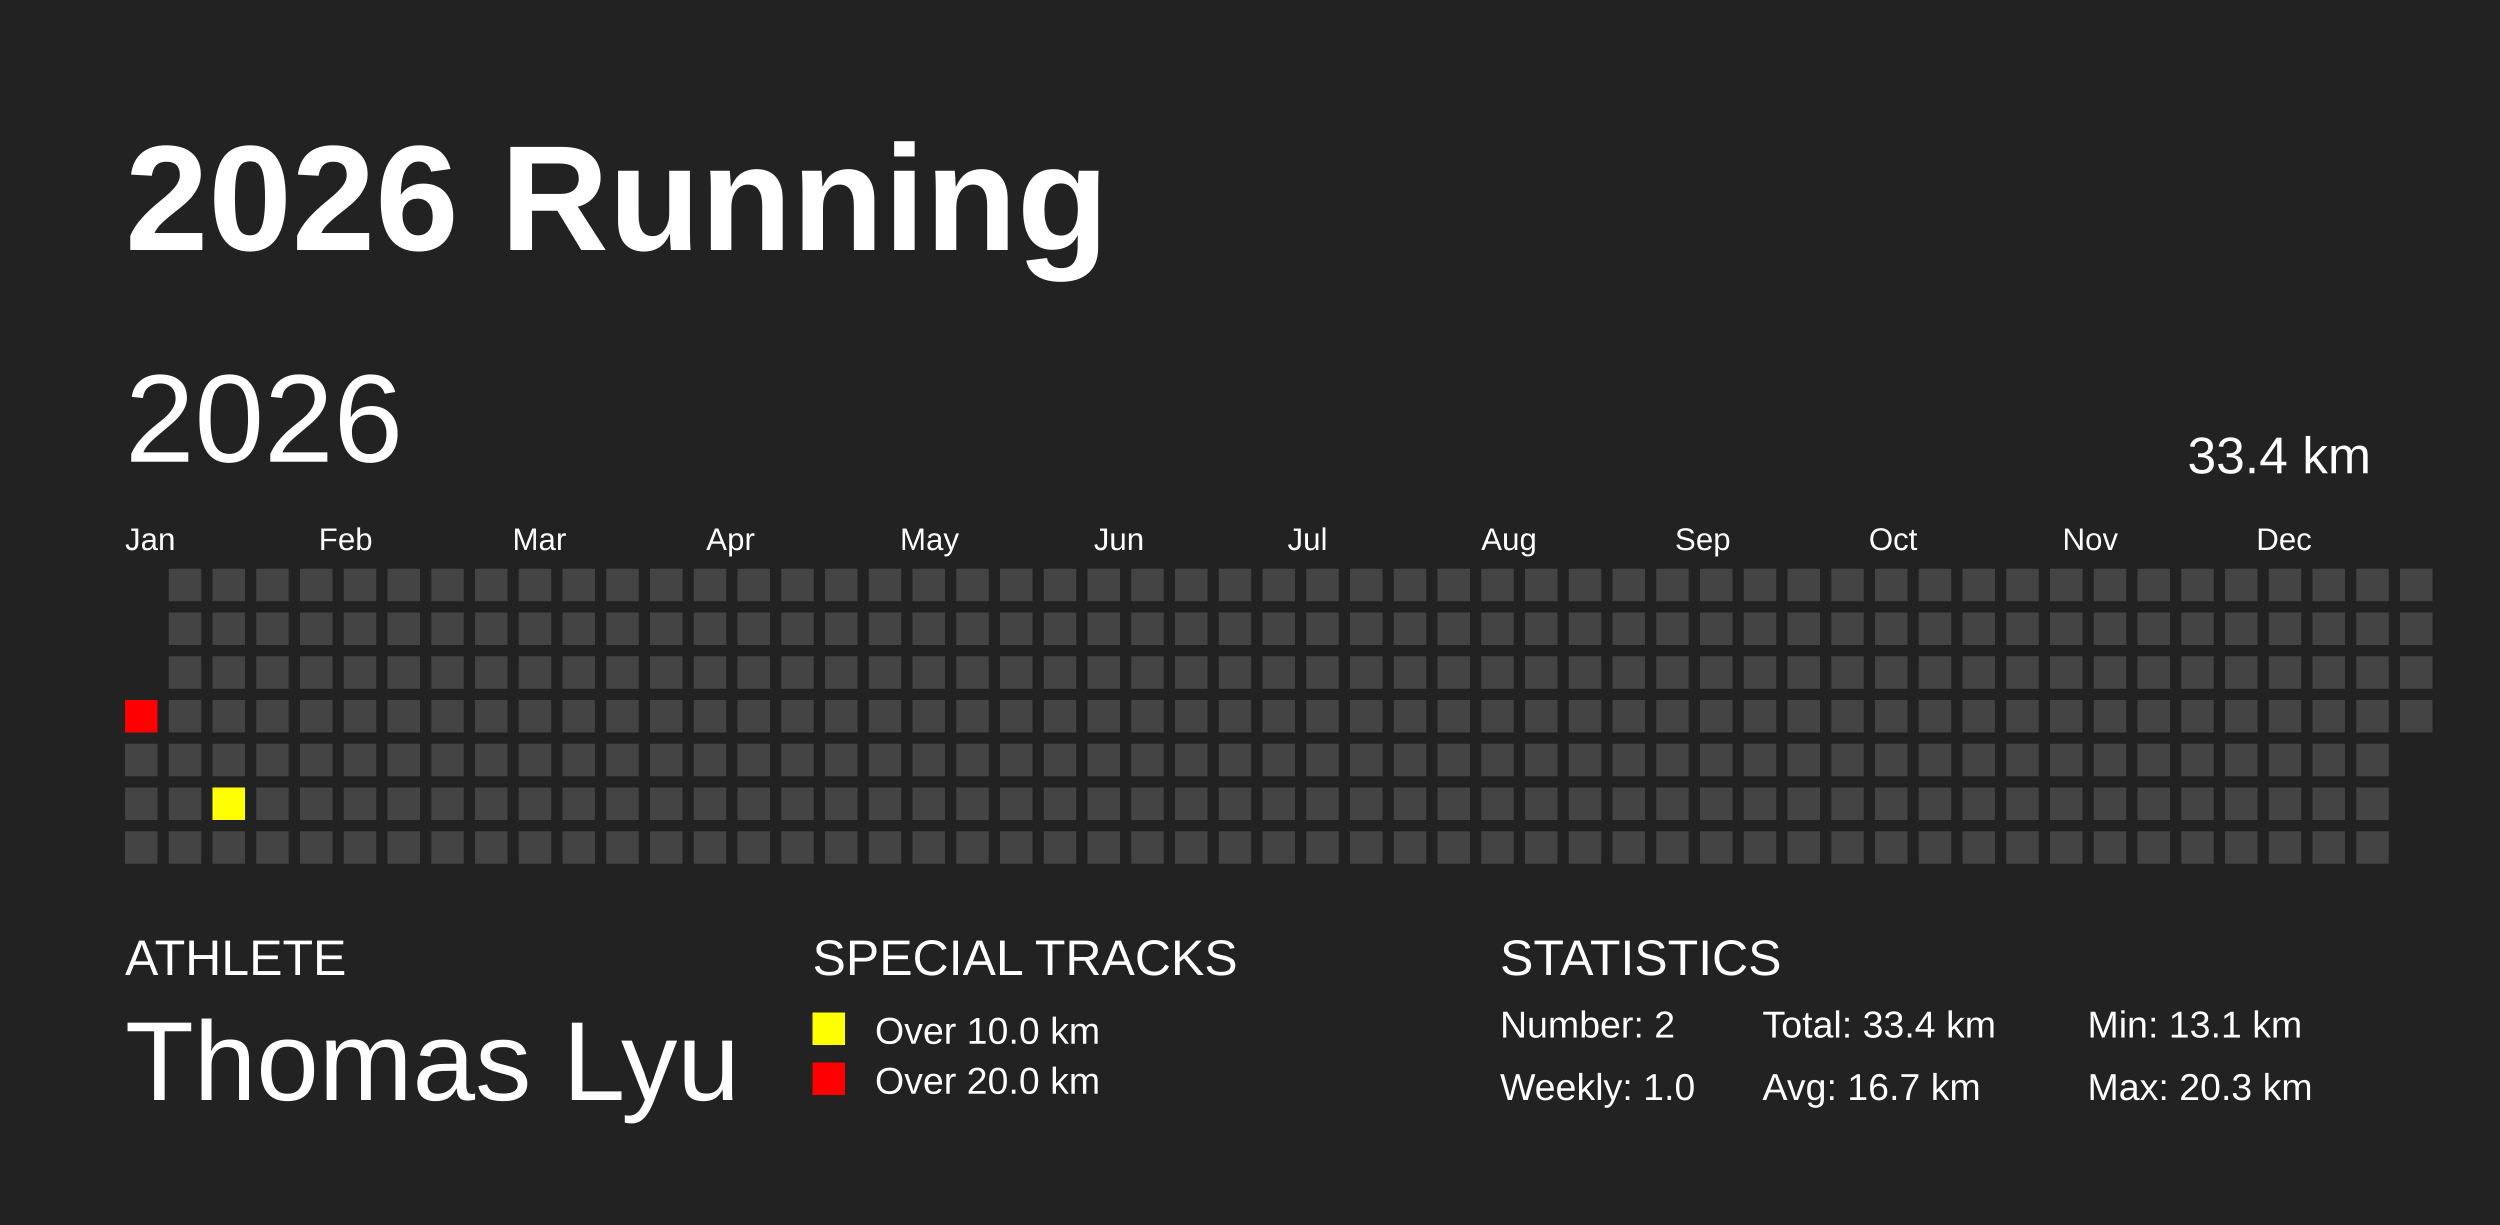
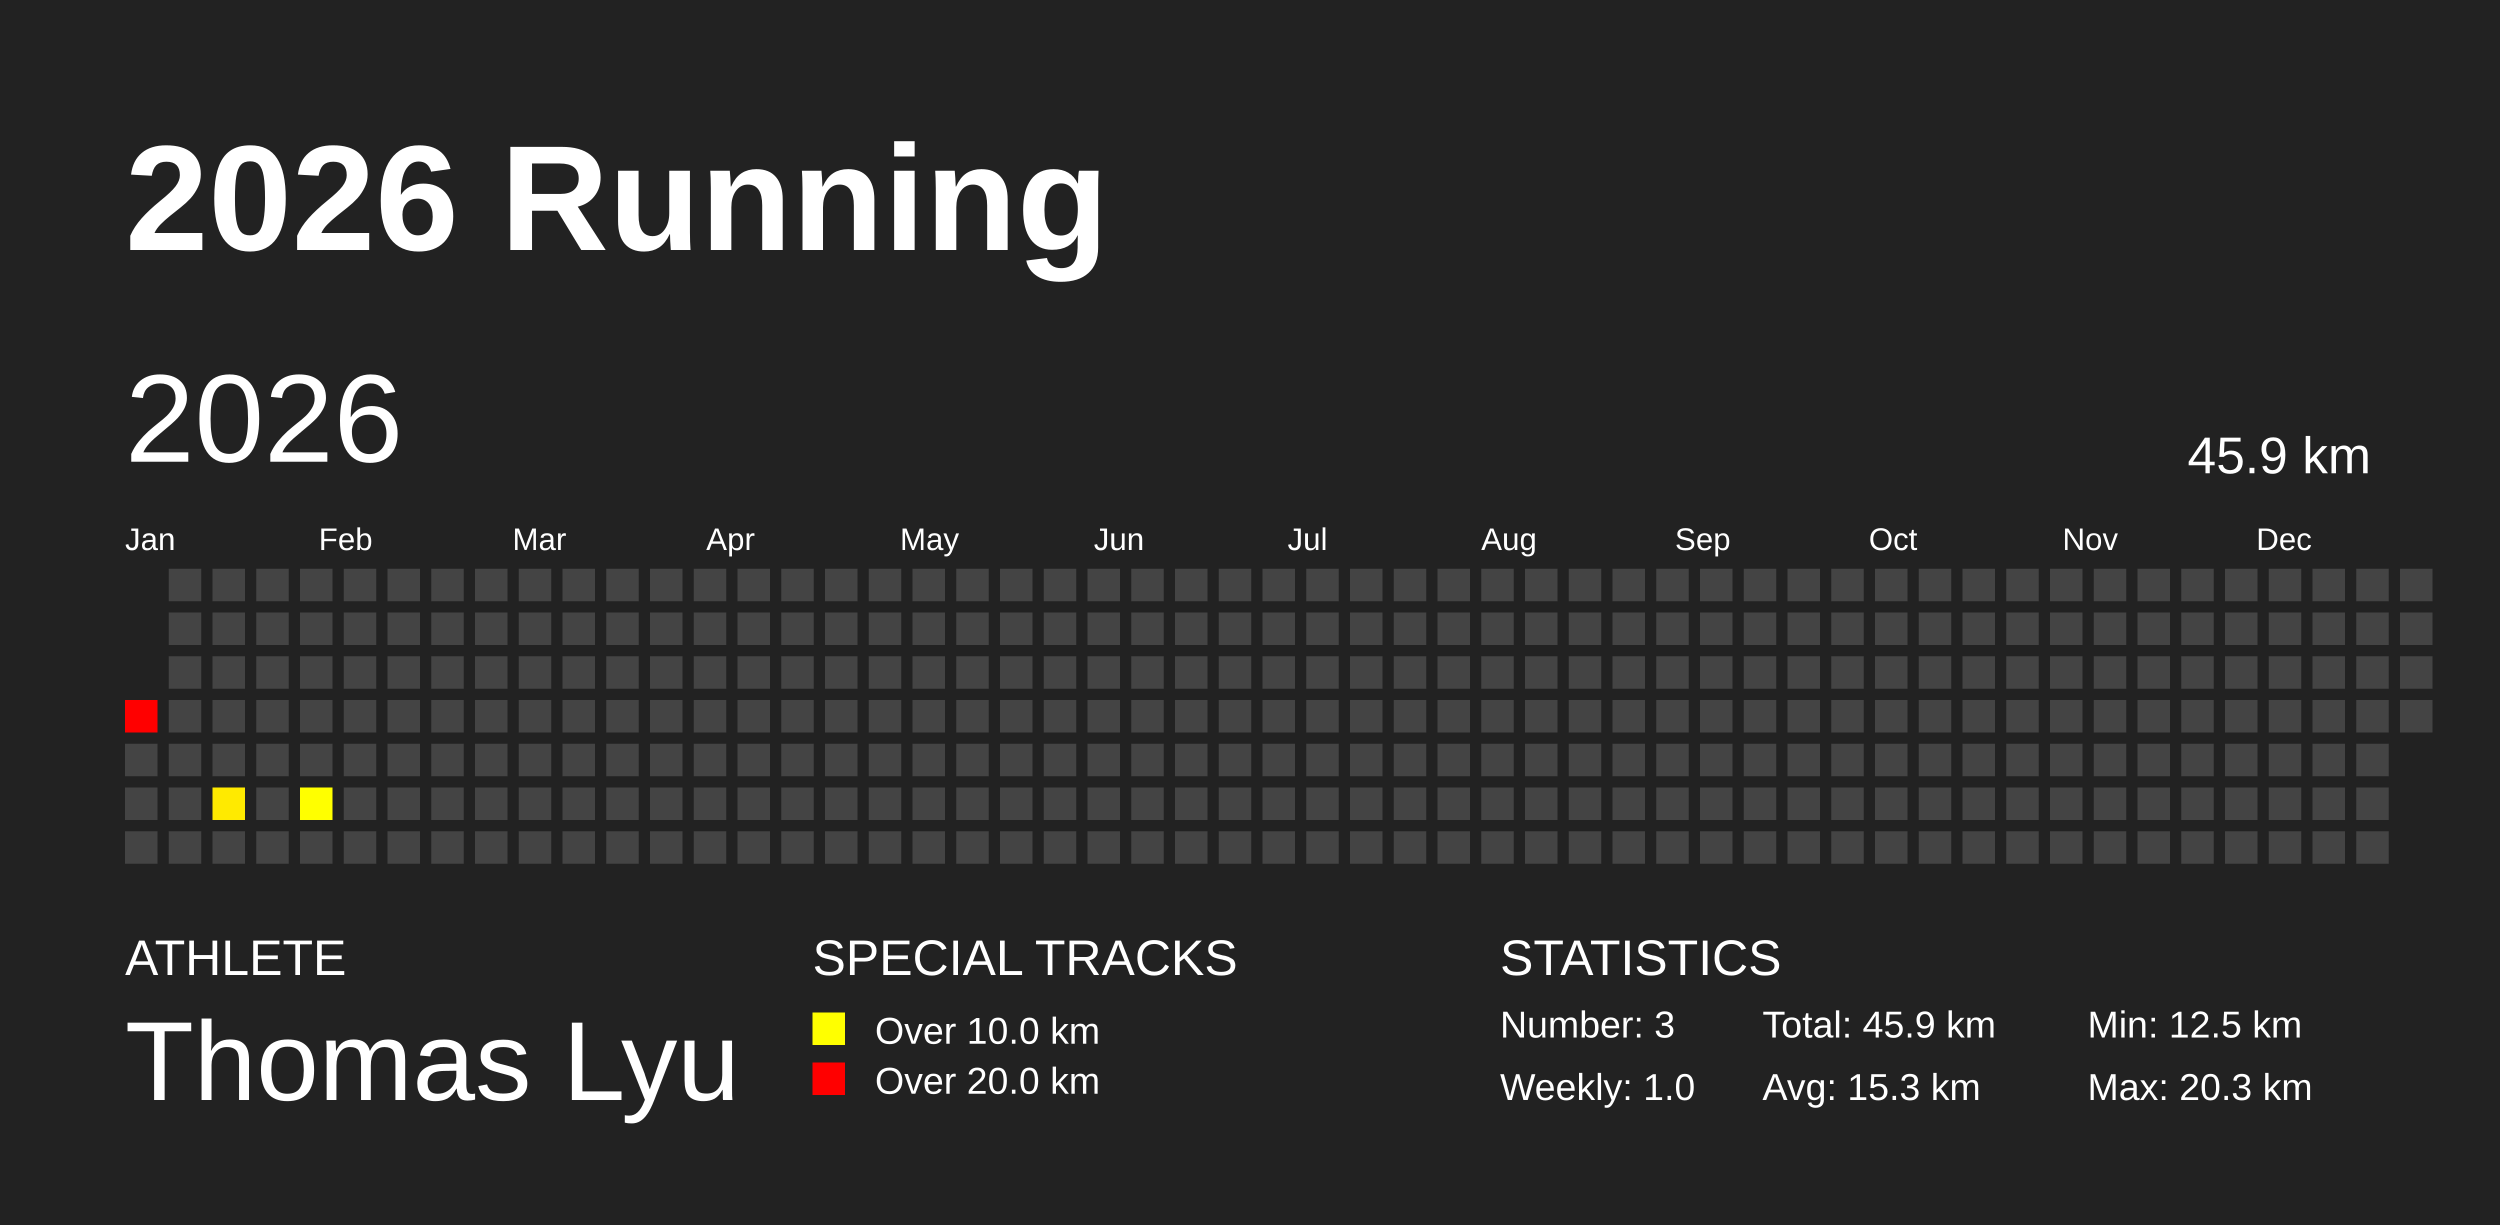
<svg xmlns="http://www.w3.org/2000/svg" baseProfile="full" height="98mm" version="1.1" viewBox="0,0,200,98" width="200mm">
  <defs />
  <rect fill="#222222" height="98" width="200" x="0" y="0" />
  <text fill="#FFFFFF" style="font-size:12px; font-family:Arial; font-weight:bold;" x="10" y="20">2026 Running</text>
  <text fill="#FFFFFF" style="font-size:4px; font-family:Arial" x="10" y="78">ATHLETE</text>
  <text fill="#FFFFFF" style="font-size:9px; font-family:Arial" x="10" y="88">Thomas Lyu</text>
  <text fill="#FFFFFF" style="font-size:4px; font-family:Arial" x="65" y="78">SPECIAL TRACKS</text>
  <rect fill="yellow" height="2.6" width="2.6" x="65" y="81" />
  <text fill="#FFFFFF" style="font-size:3px; font-family:Arial" x="70" y="83.5">Over 10.0 km</text>
  <rect fill="red" height="2.6" width="2.6" x="65" y="85" />
  <text fill="#FFFFFF" style="font-size:3px; font-family:Arial" x="70" y="87.5">Over 20.0 km</text>
  <text fill="#FFFFFF" style="font-size:4px; font-family:Arial" x="120" y="78">STATISTICS</text>
-   <text fill="#FFFFFF" style="font-size:3px; font-family:Arial" x="120" y="83">Number: 2</text>
+   <text fill="#FFFFFF" style="font-size:3px; font-family:Arial" x="120" y="83">Number: 3</text>
  <text fill="#FFFFFF" style="font-size:3px; font-family:Arial" x="120" y="88">Weekly: 1.0</text>
-   <text fill="#FFFFFF" style="font-size:3px; font-family:Arial" x="141" y="83">Total: 33.4 km</text>
-   <text fill="#FFFFFF" style="font-size:3px; font-family:Arial" x="141" y="88">Avg: 16.7 km</text>
-   <text fill="#FFFFFF" style="font-size:3px; font-family:Arial" x="167" y="83">Min: 13.1 km</text>
+   <text fill="#FFFFFF" style="font-size:3px; font-family:Arial" x="141" y="83">Total: 45.9 km</text>
+   <text fill="#FFFFFF" style="font-size:3px; font-family:Arial" x="141" y="88">Avg: 15.3 km</text>
+   <text fill="#FFFFFF" style="font-size:3px; font-family:Arial" x="167" y="83">Min: 12.5 km</text>
  <text fill="#FFFFFF" style="font-size:3px; font-family:Arial" x="167" y="88">Max: 20.3 km</text>
  <text dominant-baseline="hanging" fill="#FFFFFF" style="font-size:10.0px; font-family:Arial;" x="10" y="30">2026</text>
-   <text dominant-baseline="hanging" fill="#FFFFFF" style="font-size:4.125px; font-family:Arial;" x="175" y="35">33.4 km</text>
+   <text dominant-baseline="hanging" fill="#FFFFFF" style="font-size:4.125px; font-family:Arial;" x="175" y="35">45.9 km</text>
  <text fill="#FFFFFF" style="font-size:2.5px; font-family:Arial" x="10.0" y="44">Jan</text>
  <text fill="#FFFFFF" style="font-size:2.5px; font-family:Arial" x="25.5" y="44">Feb</text>
  <text fill="#FFFFFF" style="font-size:2.5px; font-family:Arial" x="41.0" y="44">Mar</text>
  <text fill="#FFFFFF" style="font-size:2.5px; font-family:Arial" x="56.5" y="44">Apr</text>
  <text fill="#FFFFFF" style="font-size:2.5px; font-family:Arial" x="72.0" y="44">May</text>
  <text fill="#FFFFFF" style="font-size:2.5px; font-family:Arial" x="87.5" y="44">Jun</text>
  <text fill="#FFFFFF" style="font-size:2.5px; font-family:Arial" x="103.0" y="44">Jul</text>
  <text fill="#FFFFFF" style="font-size:2.5px; font-family:Arial" x="118.5" y="44">Aug</text>
  <text fill="#FFFFFF" style="font-size:2.5px; font-family:Arial" x="134.0" y="44">Sep</text>
  <text fill="#FFFFFF" style="font-size:2.5px; font-family:Arial" x="149.5" y="44">Oct</text>
  <text fill="#FFFFFF" style="font-size:2.5px; font-family:Arial" x="165.0" y="44">Nov</text>
  <text fill="#FFFFFF" style="font-size:2.5px; font-family:Arial" x="180.5" y="44">Dec</text>
  <rect fill="red" height="2.6" width="2.6" x="10.0" y="56.0" />
  <rect fill="#444444" height="2.6" width="2.6" x="10.0" y="59.5" />
  <rect fill="#444444" height="2.6" width="2.6" x="10.0" y="63.0" />
  <rect fill="#444444" height="2.6" width="2.6" x="10.0" y="66.5" />
  <rect fill="#444444" height="2.6" width="2.6" x="13.5" y="45.5" />
  <rect fill="#444444" height="2.6" width="2.6" x="13.5" y="49.0" />
  <rect fill="#444444" height="2.6" width="2.6" x="13.5" y="52.5" />
  <rect fill="#444444" height="2.6" width="2.6" x="13.5" y="56.0" />
  <rect fill="#444444" height="2.6" width="2.6" x="13.5" y="59.5" />
  <rect fill="#444444" height="2.6" width="2.6" x="13.5" y="63.0" />
  <rect fill="#444444" height="2.6" width="2.6" x="13.5" y="66.5" />
  <rect fill="#444444" height="2.6" width="2.6" x="17.0" y="45.5" />
  <rect fill="#444444" height="2.6" width="2.6" x="17.0" y="49.0" />
  <rect fill="#444444" height="2.6" width="2.6" x="17.0" y="52.5" />
  <rect fill="#444444" height="2.6" width="2.6" x="17.0" y="56.0" />
  <rect fill="#444444" height="2.6" width="2.6" x="17.0" y="59.5" />
-   <rect fill="#ffff00" height="2.6" width="2.6" x="17.0" y="63.0" />
+   <rect fill="#ffea00" height="2.6" width="2.6" x="17.0" y="63.0" />
  <rect fill="#444444" height="2.6" width="2.6" x="17.0" y="66.5" />
  <rect fill="#444444" height="2.6" width="2.6" x="20.5" y="45.5" />
  <rect fill="#444444" height="2.6" width="2.6" x="20.5" y="49.0" />
  <rect fill="#444444" height="2.6" width="2.6" x="20.5" y="52.5" />
  <rect fill="#444444" height="2.6" width="2.6" x="20.5" y="56.0" />
  <rect fill="#444444" height="2.6" width="2.6" x="20.5" y="59.5" />
  <rect fill="#444444" height="2.6" width="2.6" x="20.5" y="63.0" />
  <rect fill="#444444" height="2.6" width="2.6" x="20.5" y="66.5" />
  <rect fill="#444444" height="2.6" width="2.6" x="24.0" y="45.5" />
  <rect fill="#444444" height="2.6" width="2.6" x="24.0" y="49.0" />
  <rect fill="#444444" height="2.6" width="2.6" x="24.0" y="52.5" />
  <rect fill="#444444" height="2.6" width="2.6" x="24.0" y="56.0" />
  <rect fill="#444444" height="2.6" width="2.6" x="24.0" y="59.5" />
-   <rect fill="#444444" height="2.6" width="2.6" x="24.0" y="63.0" />
+   <rect fill="#ffff00" height="2.6" width="2.6" x="24.0" y="63.0" />
  <rect fill="#444444" height="2.6" width="2.6" x="24.0" y="66.5" />
  <rect fill="#444444" height="2.6" width="2.6" x="27.5" y="45.5" />
  <rect fill="#444444" height="2.6" width="2.6" x="27.5" y="49.0" />
  <rect fill="#444444" height="2.6" width="2.6" x="27.5" y="52.5" />
  <rect fill="#444444" height="2.6" width="2.6" x="27.5" y="56.0" />
  <rect fill="#444444" height="2.6" width="2.6" x="27.5" y="59.5" />
  <rect fill="#444444" height="2.6" width="2.6" x="27.5" y="63.0" />
  <rect fill="#444444" height="2.6" width="2.6" x="27.5" y="66.5" />
  <rect fill="#444444" height="2.6" width="2.6" x="31.0" y="45.5" />
  <rect fill="#444444" height="2.6" width="2.6" x="31.0" y="49.0" />
  <rect fill="#444444" height="2.6" width="2.6" x="31.0" y="52.5" />
  <rect fill="#444444" height="2.6" width="2.6" x="31.0" y="56.0" />
  <rect fill="#444444" height="2.6" width="2.6" x="31.0" y="59.5" />
  <rect fill="#444444" height="2.6" width="2.6" x="31.0" y="63.0" />
  <rect fill="#444444" height="2.6" width="2.6" x="31.0" y="66.5" />
  <rect fill="#444444" height="2.6" width="2.6" x="34.5" y="45.5" />
  <rect fill="#444444" height="2.6" width="2.6" x="34.5" y="49.0" />
  <rect fill="#444444" height="2.6" width="2.6" x="34.5" y="52.5" />
  <rect fill="#444444" height="2.6" width="2.6" x="34.5" y="56.0" />
  <rect fill="#444444" height="2.6" width="2.6" x="34.5" y="59.5" />
  <rect fill="#444444" height="2.6" width="2.6" x="34.5" y="63.0" />
  <rect fill="#444444" height="2.6" width="2.6" x="34.5" y="66.5" />
  <rect fill="#444444" height="2.6" width="2.6" x="38.0" y="45.5" />
  <rect fill="#444444" height="2.6" width="2.6" x="38.0" y="49.0" />
  <rect fill="#444444" height="2.6" width="2.6" x="38.0" y="52.5" />
  <rect fill="#444444" height="2.6" width="2.6" x="38.0" y="56.0" />
  <rect fill="#444444" height="2.6" width="2.6" x="38.0" y="59.5" />
  <rect fill="#444444" height="2.6" width="2.6" x="38.0" y="63.0" />
  <rect fill="#444444" height="2.6" width="2.6" x="38.0" y="66.5" />
  <rect fill="#444444" height="2.6" width="2.6" x="41.5" y="45.5" />
  <rect fill="#444444" height="2.6" width="2.6" x="41.5" y="49.0" />
  <rect fill="#444444" height="2.6" width="2.6" x="41.5" y="52.5" />
  <rect fill="#444444" height="2.6" width="2.6" x="41.5" y="56.0" />
  <rect fill="#444444" height="2.6" width="2.6" x="41.5" y="59.5" />
  <rect fill="#444444" height="2.6" width="2.6" x="41.5" y="63.0" />
  <rect fill="#444444" height="2.6" width="2.6" x="41.5" y="66.5" />
  <rect fill="#444444" height="2.6" width="2.6" x="45.0" y="45.5" />
  <rect fill="#444444" height="2.6" width="2.6" x="45.0" y="49.0" />
  <rect fill="#444444" height="2.6" width="2.6" x="45.0" y="52.5" />
  <rect fill="#444444" height="2.6" width="2.6" x="45.0" y="56.0" />
  <rect fill="#444444" height="2.6" width="2.6" x="45.0" y="59.5" />
  <rect fill="#444444" height="2.6" width="2.6" x="45.0" y="63.0" />
  <rect fill="#444444" height="2.6" width="2.6" x="45.0" y="66.5" />
  <rect fill="#444444" height="2.6" width="2.6" x="48.5" y="45.5" />
  <rect fill="#444444" height="2.6" width="2.6" x="48.5" y="49.0" />
  <rect fill="#444444" height="2.6" width="2.6" x="48.5" y="52.5" />
  <rect fill="#444444" height="2.6" width="2.6" x="48.5" y="56.0" />
  <rect fill="#444444" height="2.6" width="2.6" x="48.5" y="59.5" />
  <rect fill="#444444" height="2.6" width="2.6" x="48.5" y="63.0" />
  <rect fill="#444444" height="2.6" width="2.6" x="48.5" y="66.5" />
  <rect fill="#444444" height="2.6" width="2.6" x="52.0" y="45.5" />
  <rect fill="#444444" height="2.6" width="2.6" x="52.0" y="49.0" />
  <rect fill="#444444" height="2.6" width="2.6" x="52.0" y="52.5" />
  <rect fill="#444444" height="2.6" width="2.6" x="52.0" y="56.0" />
  <rect fill="#444444" height="2.6" width="2.6" x="52.0" y="59.5" />
  <rect fill="#444444" height="2.6" width="2.6" x="52.0" y="63.0" />
  <rect fill="#444444" height="2.6" width="2.6" x="52.0" y="66.5" />
  <rect fill="#444444" height="2.6" width="2.6" x="55.5" y="45.5" />
  <rect fill="#444444" height="2.6" width="2.6" x="55.5" y="49.0" />
  <rect fill="#444444" height="2.6" width="2.6" x="55.5" y="52.5" />
  <rect fill="#444444" height="2.6" width="2.6" x="55.5" y="56.0" />
  <rect fill="#444444" height="2.6" width="2.6" x="55.5" y="59.5" />
  <rect fill="#444444" height="2.6" width="2.6" x="55.5" y="63.0" />
  <rect fill="#444444" height="2.6" width="2.6" x="55.5" y="66.5" />
  <rect fill="#444444" height="2.6" width="2.6" x="59.0" y="45.5" />
  <rect fill="#444444" height="2.6" width="2.6" x="59.0" y="49.0" />
  <rect fill="#444444" height="2.6" width="2.6" x="59.0" y="52.5" />
  <rect fill="#444444" height="2.6" width="2.6" x="59.0" y="56.0" />
  <rect fill="#444444" height="2.6" width="2.6" x="59.0" y="59.5" />
  <rect fill="#444444" height="2.6" width="2.6" x="59.0" y="63.0" />
  <rect fill="#444444" height="2.6" width="2.6" x="59.0" y="66.5" />
  <rect fill="#444444" height="2.6" width="2.6" x="62.5" y="45.5" />
  <rect fill="#444444" height="2.6" width="2.6" x="62.5" y="49.0" />
  <rect fill="#444444" height="2.6" width="2.6" x="62.5" y="52.5" />
  <rect fill="#444444" height="2.6" width="2.6" x="62.5" y="56.0" />
  <rect fill="#444444" height="2.6" width="2.6" x="62.5" y="59.5" />
  <rect fill="#444444" height="2.6" width="2.6" x="62.5" y="63.0" />
  <rect fill="#444444" height="2.6" width="2.6" x="62.5" y="66.5" />
  <rect fill="#444444" height="2.6" width="2.6" x="66.0" y="45.5" />
  <rect fill="#444444" height="2.6" width="2.6" x="66.0" y="49.0" />
  <rect fill="#444444" height="2.6" width="2.6" x="66.0" y="52.5" />
  <rect fill="#444444" height="2.6" width="2.6" x="66.0" y="56.0" />
  <rect fill="#444444" height="2.6" width="2.6" x="66.0" y="59.5" />
  <rect fill="#444444" height="2.6" width="2.6" x="66.0" y="63.0" />
  <rect fill="#444444" height="2.6" width="2.6" x="66.0" y="66.5" />
  <rect fill="#444444" height="2.6" width="2.6" x="69.5" y="45.5" />
  <rect fill="#444444" height="2.6" width="2.6" x="69.5" y="49.0" />
  <rect fill="#444444" height="2.6" width="2.6" x="69.5" y="52.5" />
  <rect fill="#444444" height="2.6" width="2.6" x="69.5" y="56.0" />
  <rect fill="#444444" height="2.6" width="2.6" x="69.5" y="59.5" />
  <rect fill="#444444" height="2.6" width="2.6" x="69.5" y="63.0" />
  <rect fill="#444444" height="2.6" width="2.6" x="69.5" y="66.5" />
  <rect fill="#444444" height="2.6" width="2.6" x="73.0" y="45.5" />
  <rect fill="#444444" height="2.6" width="2.6" x="73.0" y="49.0" />
  <rect fill="#444444" height="2.6" width="2.6" x="73.0" y="52.5" />
  <rect fill="#444444" height="2.6" width="2.6" x="73.0" y="56.0" />
  <rect fill="#444444" height="2.6" width="2.6" x="73.0" y="59.5" />
  <rect fill="#444444" height="2.6" width="2.6" x="73.0" y="63.0" />
  <rect fill="#444444" height="2.6" width="2.6" x="73.0" y="66.5" />
  <rect fill="#444444" height="2.6" width="2.6" x="76.5" y="45.5" />
  <rect fill="#444444" height="2.6" width="2.6" x="76.5" y="49.0" />
  <rect fill="#444444" height="2.6" width="2.6" x="76.5" y="52.5" />
  <rect fill="#444444" height="2.6" width="2.6" x="76.5" y="56.0" />
  <rect fill="#444444" height="2.6" width="2.6" x="76.5" y="59.5" />
  <rect fill="#444444" height="2.6" width="2.6" x="76.5" y="63.0" />
  <rect fill="#444444" height="2.6" width="2.6" x="76.5" y="66.5" />
  <rect fill="#444444" height="2.6" width="2.6" x="80.0" y="45.5" />
  <rect fill="#444444" height="2.6" width="2.6" x="80.0" y="49.0" />
  <rect fill="#444444" height="2.6" width="2.6" x="80.0" y="52.5" />
  <rect fill="#444444" height="2.6" width="2.6" x="80.0" y="56.0" />
  <rect fill="#444444" height="2.6" width="2.6" x="80.0" y="59.5" />
  <rect fill="#444444" height="2.6" width="2.6" x="80.0" y="63.0" />
  <rect fill="#444444" height="2.6" width="2.6" x="80.0" y="66.5" />
  <rect fill="#444444" height="2.6" width="2.6" x="83.5" y="45.5" />
  <rect fill="#444444" height="2.6" width="2.6" x="83.5" y="49.0" />
  <rect fill="#444444" height="2.6" width="2.6" x="83.5" y="52.5" />
  <rect fill="#444444" height="2.6" width="2.6" x="83.5" y="56.0" />
  <rect fill="#444444" height="2.6" width="2.6" x="83.5" y="59.5" />
  <rect fill="#444444" height="2.6" width="2.6" x="83.5" y="63.0" />
  <rect fill="#444444" height="2.6" width="2.6" x="83.5" y="66.5" />
  <rect fill="#444444" height="2.6" width="2.6" x="87.0" y="45.5" />
  <rect fill="#444444" height="2.6" width="2.6" x="87.0" y="49.0" />
  <rect fill="#444444" height="2.6" width="2.6" x="87.0" y="52.5" />
  <rect fill="#444444" height="2.6" width="2.6" x="87.0" y="56.0" />
  <rect fill="#444444" height="2.6" width="2.6" x="87.0" y="59.5" />
  <rect fill="#444444" height="2.6" width="2.6" x="87.0" y="63.0" />
  <rect fill="#444444" height="2.6" width="2.6" x="87.0" y="66.5" />
  <rect fill="#444444" height="2.6" width="2.6" x="90.5" y="45.5" />
  <rect fill="#444444" height="2.6" width="2.6" x="90.5" y="49.0" />
  <rect fill="#444444" height="2.6" width="2.6" x="90.5" y="52.5" />
  <rect fill="#444444" height="2.6" width="2.6" x="90.5" y="56.0" />
  <rect fill="#444444" height="2.6" width="2.6" x="90.5" y="59.5" />
  <rect fill="#444444" height="2.6" width="2.6" x="90.5" y="63.0" />
  <rect fill="#444444" height="2.6" width="2.6" x="90.5" y="66.5" />
  <rect fill="#444444" height="2.6" width="2.6" x="94.0" y="45.5" />
  <rect fill="#444444" height="2.6" width="2.6" x="94.0" y="49.0" />
  <rect fill="#444444" height="2.6" width="2.6" x="94.0" y="52.5" />
  <rect fill="#444444" height="2.6" width="2.6" x="94.0" y="56.0" />
  <rect fill="#444444" height="2.6" width="2.6" x="94.0" y="59.5" />
  <rect fill="#444444" height="2.6" width="2.6" x="94.0" y="63.0" />
  <rect fill="#444444" height="2.6" width="2.6" x="94.0" y="66.5" />
  <rect fill="#444444" height="2.6" width="2.6" x="97.5" y="45.5" />
  <rect fill="#444444" height="2.6" width="2.6" x="97.5" y="49.0" />
  <rect fill="#444444" height="2.6" width="2.6" x="97.5" y="52.5" />
  <rect fill="#444444" height="2.6" width="2.6" x="97.5" y="56.0" />
  <rect fill="#444444" height="2.6" width="2.6" x="97.5" y="59.5" />
  <rect fill="#444444" height="2.6" width="2.6" x="97.5" y="63.0" />
  <rect fill="#444444" height="2.6" width="2.6" x="97.5" y="66.5" />
  <rect fill="#444444" height="2.6" width="2.6" x="101.0" y="45.5" />
  <rect fill="#444444" height="2.6" width="2.6" x="101.0" y="49.0" />
  <rect fill="#444444" height="2.6" width="2.6" x="101.0" y="52.5" />
  <rect fill="#444444" height="2.6" width="2.6" x="101.0" y="56.0" />
  <rect fill="#444444" height="2.6" width="2.6" x="101.0" y="59.5" />
  <rect fill="#444444" height="2.6" width="2.6" x="101.0" y="63.0" />
  <rect fill="#444444" height="2.6" width="2.6" x="101.0" y="66.5" />
  <rect fill="#444444" height="2.6" width="2.6" x="104.5" y="45.5" />
  <rect fill="#444444" height="2.6" width="2.6" x="104.5" y="49.0" />
  <rect fill="#444444" height="2.6" width="2.6" x="104.5" y="52.5" />
  <rect fill="#444444" height="2.6" width="2.6" x="104.5" y="56.0" />
  <rect fill="#444444" height="2.6" width="2.6" x="104.5" y="59.5" />
  <rect fill="#444444" height="2.6" width="2.6" x="104.5" y="63.0" />
  <rect fill="#444444" height="2.6" width="2.6" x="104.5" y="66.5" />
  <rect fill="#444444" height="2.6" width="2.6" x="108.0" y="45.5" />
  <rect fill="#444444" height="2.6" width="2.6" x="108.0" y="49.0" />
  <rect fill="#444444" height="2.6" width="2.6" x="108.0" y="52.5" />
  <rect fill="#444444" height="2.6" width="2.6" x="108.0" y="56.0" />
  <rect fill="#444444" height="2.6" width="2.6" x="108.0" y="59.5" />
  <rect fill="#444444" height="2.6" width="2.6" x="108.0" y="63.0" />
  <rect fill="#444444" height="2.6" width="2.6" x="108.0" y="66.5" />
  <rect fill="#444444" height="2.6" width="2.6" x="111.5" y="45.5" />
  <rect fill="#444444" height="2.6" width="2.6" x="111.5" y="49.0" />
  <rect fill="#444444" height="2.6" width="2.6" x="111.5" y="52.5" />
  <rect fill="#444444" height="2.6" width="2.6" x="111.5" y="56.0" />
  <rect fill="#444444" height="2.6" width="2.6" x="111.5" y="59.5" />
  <rect fill="#444444" height="2.6" width="2.6" x="111.5" y="63.0" />
  <rect fill="#444444" height="2.6" width="2.6" x="111.5" y="66.5" />
  <rect fill="#444444" height="2.6" width="2.6" x="115.0" y="45.5" />
  <rect fill="#444444" height="2.6" width="2.6" x="115.0" y="49.0" />
  <rect fill="#444444" height="2.6" width="2.6" x="115.0" y="52.5" />
  <rect fill="#444444" height="2.6" width="2.6" x="115.0" y="56.0" />
  <rect fill="#444444" height="2.6" width="2.6" x="115.0" y="59.5" />
  <rect fill="#444444" height="2.6" width="2.6" x="115.0" y="63.0" />
  <rect fill="#444444" height="2.6" width="2.6" x="115.0" y="66.5" />
  <rect fill="#444444" height="2.6" width="2.6" x="118.5" y="45.5" />
  <rect fill="#444444" height="2.6" width="2.6" x="118.5" y="49.0" />
  <rect fill="#444444" height="2.6" width="2.6" x="118.5" y="52.5" />
  <rect fill="#444444" height="2.6" width="2.6" x="118.5" y="56.0" />
  <rect fill="#444444" height="2.6" width="2.6" x="118.5" y="59.5" />
  <rect fill="#444444" height="2.6" width="2.6" x="118.5" y="63.0" />
  <rect fill="#444444" height="2.6" width="2.6" x="118.5" y="66.5" />
  <rect fill="#444444" height="2.6" width="2.6" x="122.0" y="45.5" />
  <rect fill="#444444" height="2.6" width="2.6" x="122.0" y="49.0" />
  <rect fill="#444444" height="2.6" width="2.6" x="122.0" y="52.5" />
  <rect fill="#444444" height="2.6" width="2.6" x="122.0" y="56.0" />
  <rect fill="#444444" height="2.6" width="2.6" x="122.0" y="59.5" />
  <rect fill="#444444" height="2.6" width="2.6" x="122.0" y="63.0" />
  <rect fill="#444444" height="2.6" width="2.6" x="122.0" y="66.5" />
  <rect fill="#444444" height="2.6" width="2.6" x="125.5" y="45.5" />
  <rect fill="#444444" height="2.6" width="2.6" x="125.5" y="49.0" />
  <rect fill="#444444" height="2.6" width="2.6" x="125.5" y="52.5" />
  <rect fill="#444444" height="2.6" width="2.6" x="125.5" y="56.0" />
  <rect fill="#444444" height="2.6" width="2.6" x="125.5" y="59.5" />
  <rect fill="#444444" height="2.6" width="2.6" x="125.5" y="63.0" />
  <rect fill="#444444" height="2.6" width="2.6" x="125.5" y="66.5" />
  <rect fill="#444444" height="2.6" width="2.6" x="129.0" y="45.5" />
  <rect fill="#444444" height="2.6" width="2.6" x="129.0" y="49.0" />
  <rect fill="#444444" height="2.6" width="2.6" x="129.0" y="52.5" />
  <rect fill="#444444" height="2.6" width="2.6" x="129.0" y="56.0" />
  <rect fill="#444444" height="2.6" width="2.6" x="129.0" y="59.5" />
  <rect fill="#444444" height="2.6" width="2.6" x="129.0" y="63.0" />
  <rect fill="#444444" height="2.6" width="2.6" x="129.0" y="66.5" />
  <rect fill="#444444" height="2.6" width="2.6" x="132.5" y="45.5" />
  <rect fill="#444444" height="2.6" width="2.6" x="132.5" y="49.0" />
  <rect fill="#444444" height="2.6" width="2.6" x="132.5" y="52.5" />
  <rect fill="#444444" height="2.6" width="2.6" x="132.5" y="56.0" />
  <rect fill="#444444" height="2.6" width="2.6" x="132.5" y="59.5" />
  <rect fill="#444444" height="2.6" width="2.6" x="132.5" y="63.0" />
  <rect fill="#444444" height="2.6" width="2.6" x="132.5" y="66.5" />
  <rect fill="#444444" height="2.6" width="2.6" x="136.0" y="45.5" />
  <rect fill="#444444" height="2.6" width="2.6" x="136.0" y="49.0" />
  <rect fill="#444444" height="2.6" width="2.6" x="136.0" y="52.5" />
  <rect fill="#444444" height="2.6" width="2.6" x="136.0" y="56.0" />
  <rect fill="#444444" height="2.6" width="2.6" x="136.0" y="59.5" />
  <rect fill="#444444" height="2.6" width="2.6" x="136.0" y="63.0" />
  <rect fill="#444444" height="2.6" width="2.6" x="136.0" y="66.5" />
  <rect fill="#444444" height="2.6" width="2.6" x="139.5" y="45.5" />
  <rect fill="#444444" height="2.6" width="2.6" x="139.5" y="49.0" />
  <rect fill="#444444" height="2.6" width="2.6" x="139.5" y="52.5" />
  <rect fill="#444444" height="2.6" width="2.6" x="139.5" y="56.0" />
  <rect fill="#444444" height="2.6" width="2.6" x="139.5" y="59.5" />
  <rect fill="#444444" height="2.6" width="2.6" x="139.5" y="63.0" />
  <rect fill="#444444" height="2.6" width="2.6" x="139.5" y="66.5" />
  <rect fill="#444444" height="2.6" width="2.6" x="143.0" y="45.5" />
  <rect fill="#444444" height="2.6" width="2.6" x="143.0" y="49.0" />
  <rect fill="#444444" height="2.6" width="2.6" x="143.0" y="52.5" />
  <rect fill="#444444" height="2.6" width="2.6" x="143.0" y="56.0" />
  <rect fill="#444444" height="2.6" width="2.6" x="143.0" y="59.5" />
  <rect fill="#444444" height="2.6" width="2.6" x="143.0" y="63.0" />
  <rect fill="#444444" height="2.6" width="2.6" x="143.0" y="66.5" />
  <rect fill="#444444" height="2.6" width="2.6" x="146.5" y="45.5" />
  <rect fill="#444444" height="2.6" width="2.6" x="146.5" y="49.0" />
  <rect fill="#444444" height="2.6" width="2.6" x="146.5" y="52.5" />
  <rect fill="#444444" height="2.6" width="2.6" x="146.5" y="56.0" />
  <rect fill="#444444" height="2.6" width="2.6" x="146.5" y="59.5" />
  <rect fill="#444444" height="2.6" width="2.6" x="146.5" y="63.0" />
  <rect fill="#444444" height="2.6" width="2.6" x="146.5" y="66.5" />
  <rect fill="#444444" height="2.6" width="2.6" x="150.0" y="45.5" />
  <rect fill="#444444" height="2.6" width="2.6" x="150.0" y="49.0" />
  <rect fill="#444444" height="2.6" width="2.6" x="150.0" y="52.5" />
  <rect fill="#444444" height="2.6" width="2.6" x="150.0" y="56.0" />
  <rect fill="#444444" height="2.6" width="2.6" x="150.0" y="59.5" />
  <rect fill="#444444" height="2.6" width="2.6" x="150.0" y="63.0" />
  <rect fill="#444444" height="2.6" width="2.6" x="150.0" y="66.5" />
  <rect fill="#444444" height="2.6" width="2.6" x="153.5" y="45.5" />
  <rect fill="#444444" height="2.6" width="2.6" x="153.5" y="49.0" />
  <rect fill="#444444" height="2.6" width="2.6" x="153.5" y="52.5" />
  <rect fill="#444444" height="2.6" width="2.6" x="153.5" y="56.0" />
  <rect fill="#444444" height="2.6" width="2.6" x="153.5" y="59.5" />
  <rect fill="#444444" height="2.6" width="2.6" x="153.5" y="63.0" />
  <rect fill="#444444" height="2.6" width="2.6" x="153.5" y="66.5" />
  <rect fill="#444444" height="2.6" width="2.6" x="157.0" y="45.5" />
  <rect fill="#444444" height="2.6" width="2.6" x="157.0" y="49.0" />
  <rect fill="#444444" height="2.6" width="2.6" x="157.0" y="52.5" />
  <rect fill="#444444" height="2.6" width="2.6" x="157.0" y="56.0" />
  <rect fill="#444444" height="2.6" width="2.6" x="157.0" y="59.5" />
  <rect fill="#444444" height="2.6" width="2.6" x="157.0" y="63.0" />
  <rect fill="#444444" height="2.6" width="2.6" x="157.0" y="66.5" />
  <rect fill="#444444" height="2.6" width="2.6" x="160.5" y="45.5" />
  <rect fill="#444444" height="2.6" width="2.6" x="160.5" y="49.0" />
  <rect fill="#444444" height="2.6" width="2.6" x="160.5" y="52.5" />
  <rect fill="#444444" height="2.6" width="2.6" x="160.5" y="56.0" />
  <rect fill="#444444" height="2.6" width="2.6" x="160.5" y="59.5" />
  <rect fill="#444444" height="2.6" width="2.6" x="160.5" y="63.0" />
  <rect fill="#444444" height="2.6" width="2.6" x="160.5" y="66.5" />
  <rect fill="#444444" height="2.6" width="2.6" x="164.0" y="45.5" />
  <rect fill="#444444" height="2.6" width="2.6" x="164.0" y="49.0" />
  <rect fill="#444444" height="2.6" width="2.6" x="164.0" y="52.5" />
  <rect fill="#444444" height="2.6" width="2.6" x="164.0" y="56.0" />
  <rect fill="#444444" height="2.6" width="2.6" x="164.0" y="59.5" />
  <rect fill="#444444" height="2.6" width="2.6" x="164.0" y="63.0" />
  <rect fill="#444444" height="2.6" width="2.6" x="164.0" y="66.5" />
  <rect fill="#444444" height="2.6" width="2.6" x="167.5" y="45.5" />
  <rect fill="#444444" height="2.6" width="2.6" x="167.5" y="49.0" />
  <rect fill="#444444" height="2.6" width="2.6" x="167.5" y="52.5" />
  <rect fill="#444444" height="2.6" width="2.6" x="167.5" y="56.0" />
  <rect fill="#444444" height="2.6" width="2.6" x="167.5" y="59.5" />
  <rect fill="#444444" height="2.6" width="2.6" x="167.5" y="63.0" />
  <rect fill="#444444" height="2.6" width="2.6" x="167.5" y="66.5" />
  <rect fill="#444444" height="2.6" width="2.6" x="171.0" y="45.5" />
  <rect fill="#444444" height="2.6" width="2.6" x="171.0" y="49.0" />
  <rect fill="#444444" height="2.6" width="2.6" x="171.0" y="52.5" />
  <rect fill="#444444" height="2.6" width="2.6" x="171.0" y="56.0" />
  <rect fill="#444444" height="2.6" width="2.6" x="171.0" y="59.5" />
  <rect fill="#444444" height="2.6" width="2.6" x="171.0" y="63.0" />
  <rect fill="#444444" height="2.6" width="2.6" x="171.0" y="66.5" />
  <rect fill="#444444" height="2.6" width="2.6" x="174.5" y="45.5" />
  <rect fill="#444444" height="2.6" width="2.6" x="174.5" y="49.0" />
  <rect fill="#444444" height="2.6" width="2.6" x="174.5" y="52.5" />
  <rect fill="#444444" height="2.6" width="2.6" x="174.5" y="56.0" />
  <rect fill="#444444" height="2.6" width="2.6" x="174.5" y="59.5" />
  <rect fill="#444444" height="2.6" width="2.6" x="174.5" y="63.0" />
  <rect fill="#444444" height="2.6" width="2.6" x="174.5" y="66.5" />
  <rect fill="#444444" height="2.6" width="2.6" x="178.0" y="45.5" />
  <rect fill="#444444" height="2.6" width="2.6" x="178.0" y="49.0" />
  <rect fill="#444444" height="2.6" width="2.6" x="178.0" y="52.5" />
  <rect fill="#444444" height="2.6" width="2.6" x="178.0" y="56.0" />
  <rect fill="#444444" height="2.6" width="2.6" x="178.0" y="59.5" />
  <rect fill="#444444" height="2.6" width="2.6" x="178.0" y="63.0" />
  <rect fill="#444444" height="2.6" width="2.6" x="178.0" y="66.5" />
  <rect fill="#444444" height="2.6" width="2.6" x="181.5" y="45.5" />
  <rect fill="#444444" height="2.6" width="2.6" x="181.5" y="49.0" />
  <rect fill="#444444" height="2.6" width="2.6" x="181.5" y="52.5" />
  <rect fill="#444444" height="2.6" width="2.6" x="181.5" y="56.0" />
  <rect fill="#444444" height="2.6" width="2.6" x="181.5" y="59.5" />
  <rect fill="#444444" height="2.6" width="2.6" x="181.5" y="63.0" />
  <rect fill="#444444" height="2.6" width="2.6" x="181.5" y="66.5" />
  <rect fill="#444444" height="2.6" width="2.6" x="185.0" y="45.5" />
  <rect fill="#444444" height="2.6" width="2.6" x="185.0" y="49.0" />
  <rect fill="#444444" height="2.6" width="2.6" x="185.0" y="52.5" />
  <rect fill="#444444" height="2.6" width="2.6" x="185.0" y="56.0" />
  <rect fill="#444444" height="2.6" width="2.6" x="185.0" y="59.5" />
  <rect fill="#444444" height="2.6" width="2.6" x="185.0" y="63.0" />
  <rect fill="#444444" height="2.6" width="2.6" x="185.0" y="66.5" />
  <rect fill="#444444" height="2.6" width="2.6" x="188.5" y="45.5" />
  <rect fill="#444444" height="2.6" width="2.6" x="188.5" y="49.0" />
  <rect fill="#444444" height="2.6" width="2.6" x="188.5" y="52.5" />
  <rect fill="#444444" height="2.6" width="2.6" x="188.5" y="56.0" />
  <rect fill="#444444" height="2.6" width="2.6" x="188.5" y="59.5" />
  <rect fill="#444444" height="2.6" width="2.6" x="188.5" y="63.0" />
  <rect fill="#444444" height="2.6" width="2.6" x="188.5" y="66.5" />
  <rect fill="#444444" height="2.6" width="2.6" x="192.0" y="45.5" />
  <rect fill="#444444" height="2.6" width="2.6" x="192.0" y="49.0" />
  <rect fill="#444444" height="2.6" width="2.6" x="192.0" y="52.5" />
  <rect fill="#444444" height="2.6" width="2.6" x="192.0" y="56.0" />
</svg>
